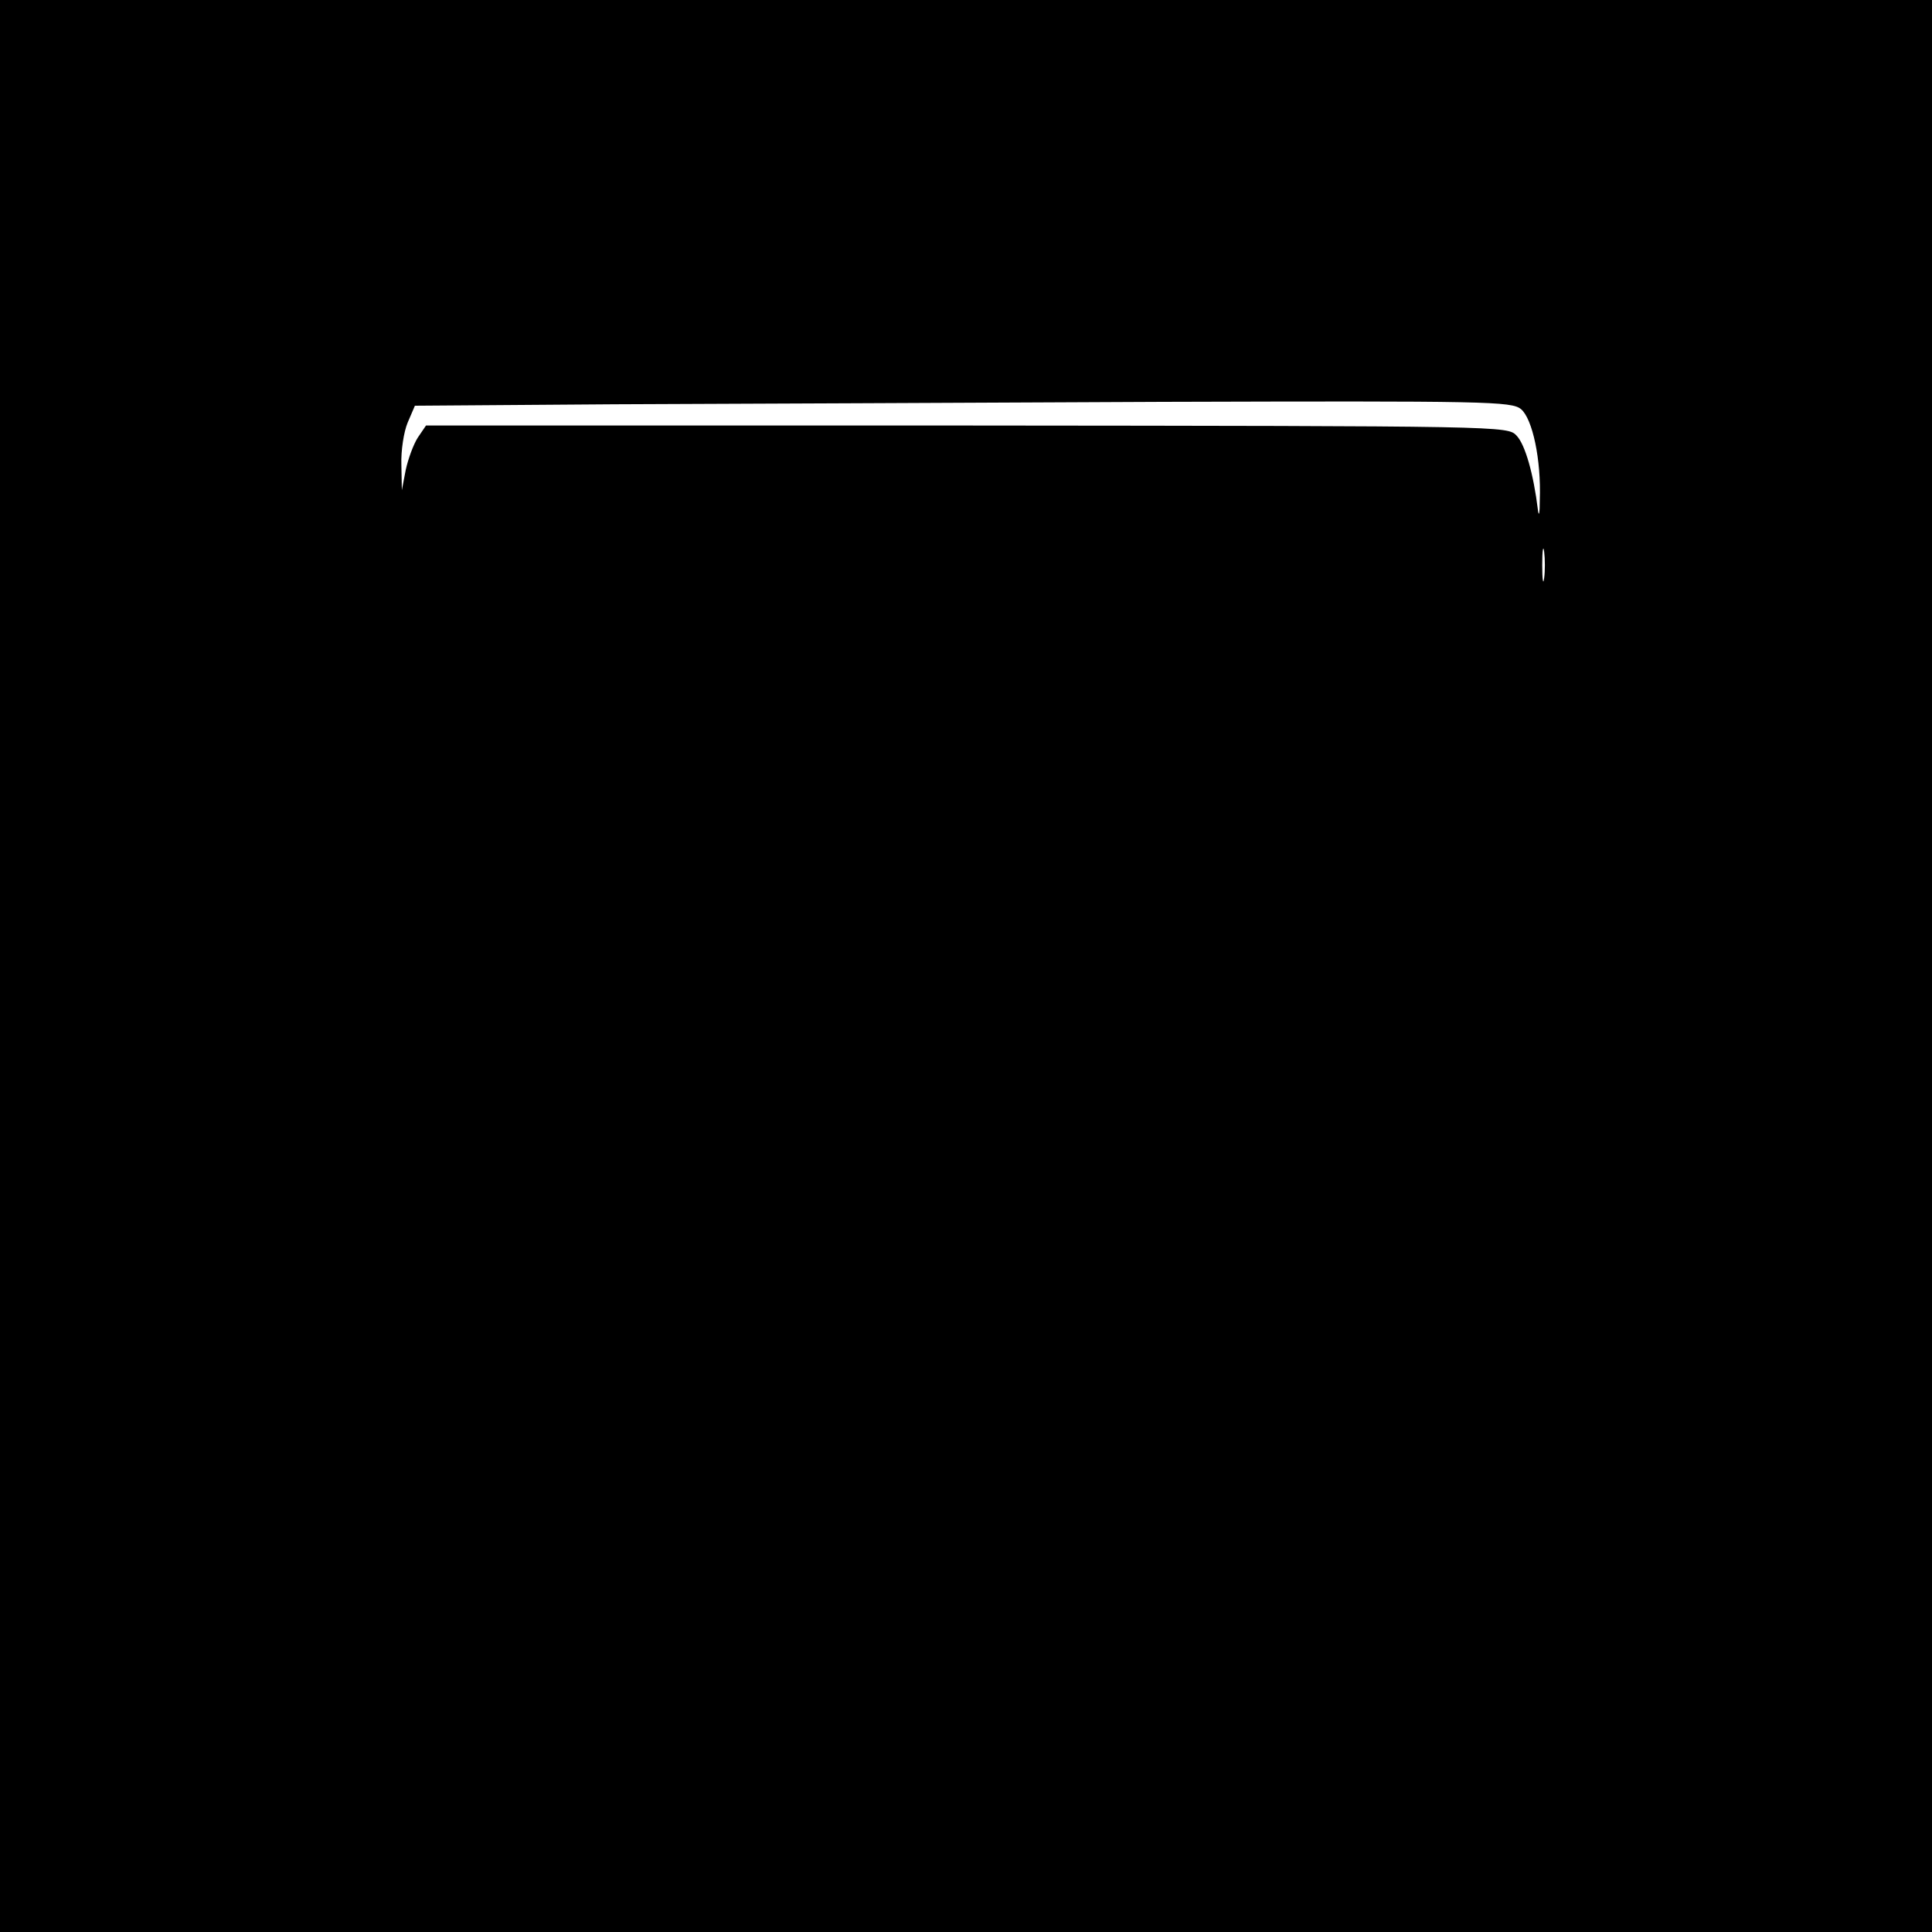
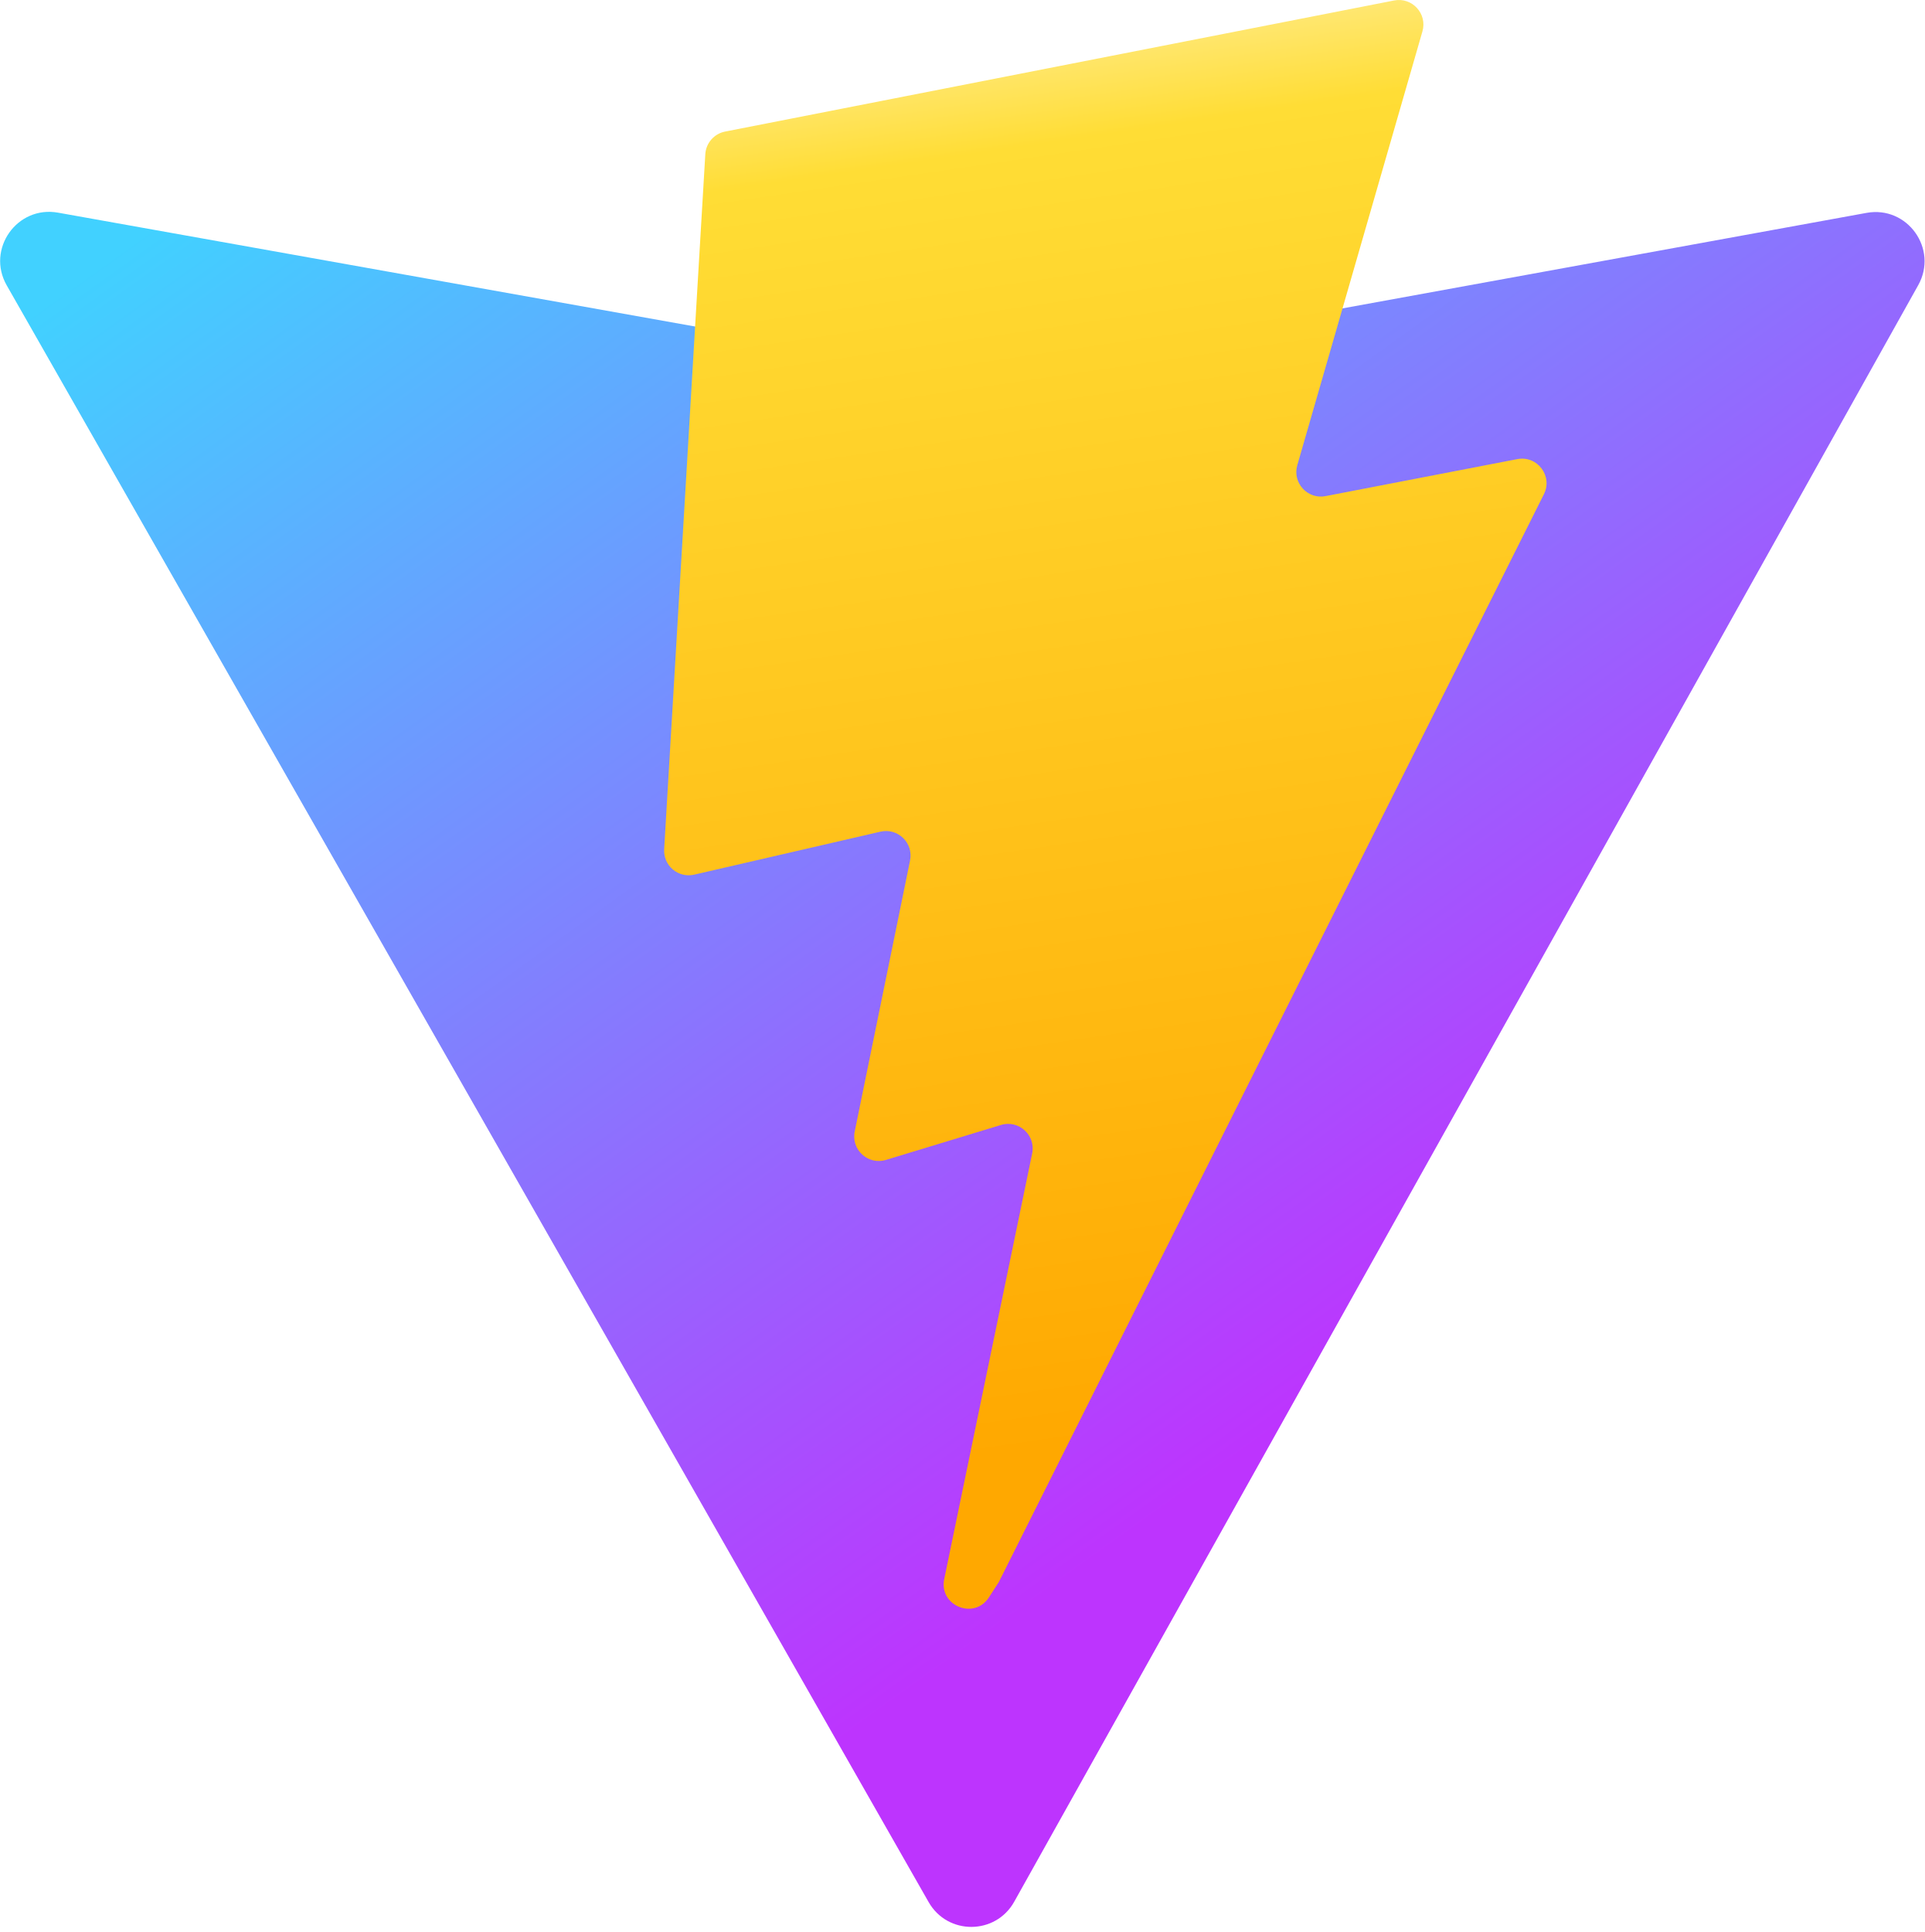
- <svg xmlns="http://www.w3.org/2000/svg" version="1.0" width="400pt" height="400pt" viewBox="0 0 400 400" preserveAspectRatio="xMidYMid meet">
-   <g transform="translate(0,400) scale(0.1,-0.1)" fill="#000000" stroke="none">
-     <path d="M0 2000 l0 -2000 2000 0 2000 0 0 2000 0 2000 -2000 0 -2000 0 0 -2000z m3149 1153 c24 -20 42 -105 39 -188 0 -28 -2 -37 -4 -20 -9 73 -26 134 -44 153 -19 20 -20 20 -1139 21 l-1119 0 -17 -25 c-9 -14 -20 -44 -25 -67 l-8 -42 -1 53 c-1 29 5 68 13 87 l15 35 413 3 c227 1 738 3 1134 5 675 2 723 1 743 -15z m48 -350 c-2 -16 -4 -3 -4 27 0 30 2 43 4 28 2 -16 2 -40 0 -55z" />
-   </g>
+ <svg xmlns="http://www.w3.org/2000/svg" aria-hidden="true" role="img" class="iconify iconify--logos" width="31.88" height="32" preserveAspectRatio="xMidYMid meet" viewBox="0 0 256 257">
+   <defs>
+     <linearGradient id="IconifyId1813088fe1fbc01fb466" x1="-.828%" x2="57.636%" y1="7.652%" y2="78.411%">
+       <stop offset="0%" stop-color="#41D1FF" />
+       <stop offset="100%" stop-color="#BD34FE" />
+     </linearGradient>
+     <linearGradient id="IconifyId1813088fe1fbc01fb467" x1="43.376%" x2="50.316%" y1="2.242%" y2="89.03%">
+       <stop offset="0%" stop-color="#FFEA83" />
+       <stop offset="8.333%" stop-color="#FFDD35" />
+       <stop offset="100%" stop-color="#FFA800" />
+     </linearGradient>
+   </defs>
+   <path fill="url(#IconifyId1813088fe1fbc01fb466)" d="M255.153 37.938L134.897 252.976c-2.483 4.44-8.862 4.466-11.382.048L.875 37.958c-2.746-4.814 1.371-10.646 6.827-9.67l120.385 21.517a6.537 6.537 0 0 0 2.322-.004l117.867-21.483c5.438-.991 9.574 4.796 6.877 9.62Z" />
+   <path fill="url(#IconifyId1813088fe1fbc01fb467)" d="M185.432.063L96.44 17.501a3.268 3.268 0 0 0-2.634 3.014l-5.474 92.456a3.268 3.268 0 0 0 3.997 3.378l24.777-5.718c2.318-.535 4.413 1.507 3.936 3.838l-7.361 36.047c-.495 2.426 1.782 4.5 4.151 3.78l15.304-4.649c2.372-.72 4.652 1.36 4.15 3.788l-11.698 56.621c-.732 3.542 3.979 5.473 5.943 2.437l1.313-2.028l72.516-144.72c1.215-2.423-.88-5.186-3.54-4.672l-25.505 4.922c-2.396.462-4.435-1.77-3.759-4.114l16.646-57.705c.677-2.35-1.37-4.583-3.769-4.113Z" />
</svg>
